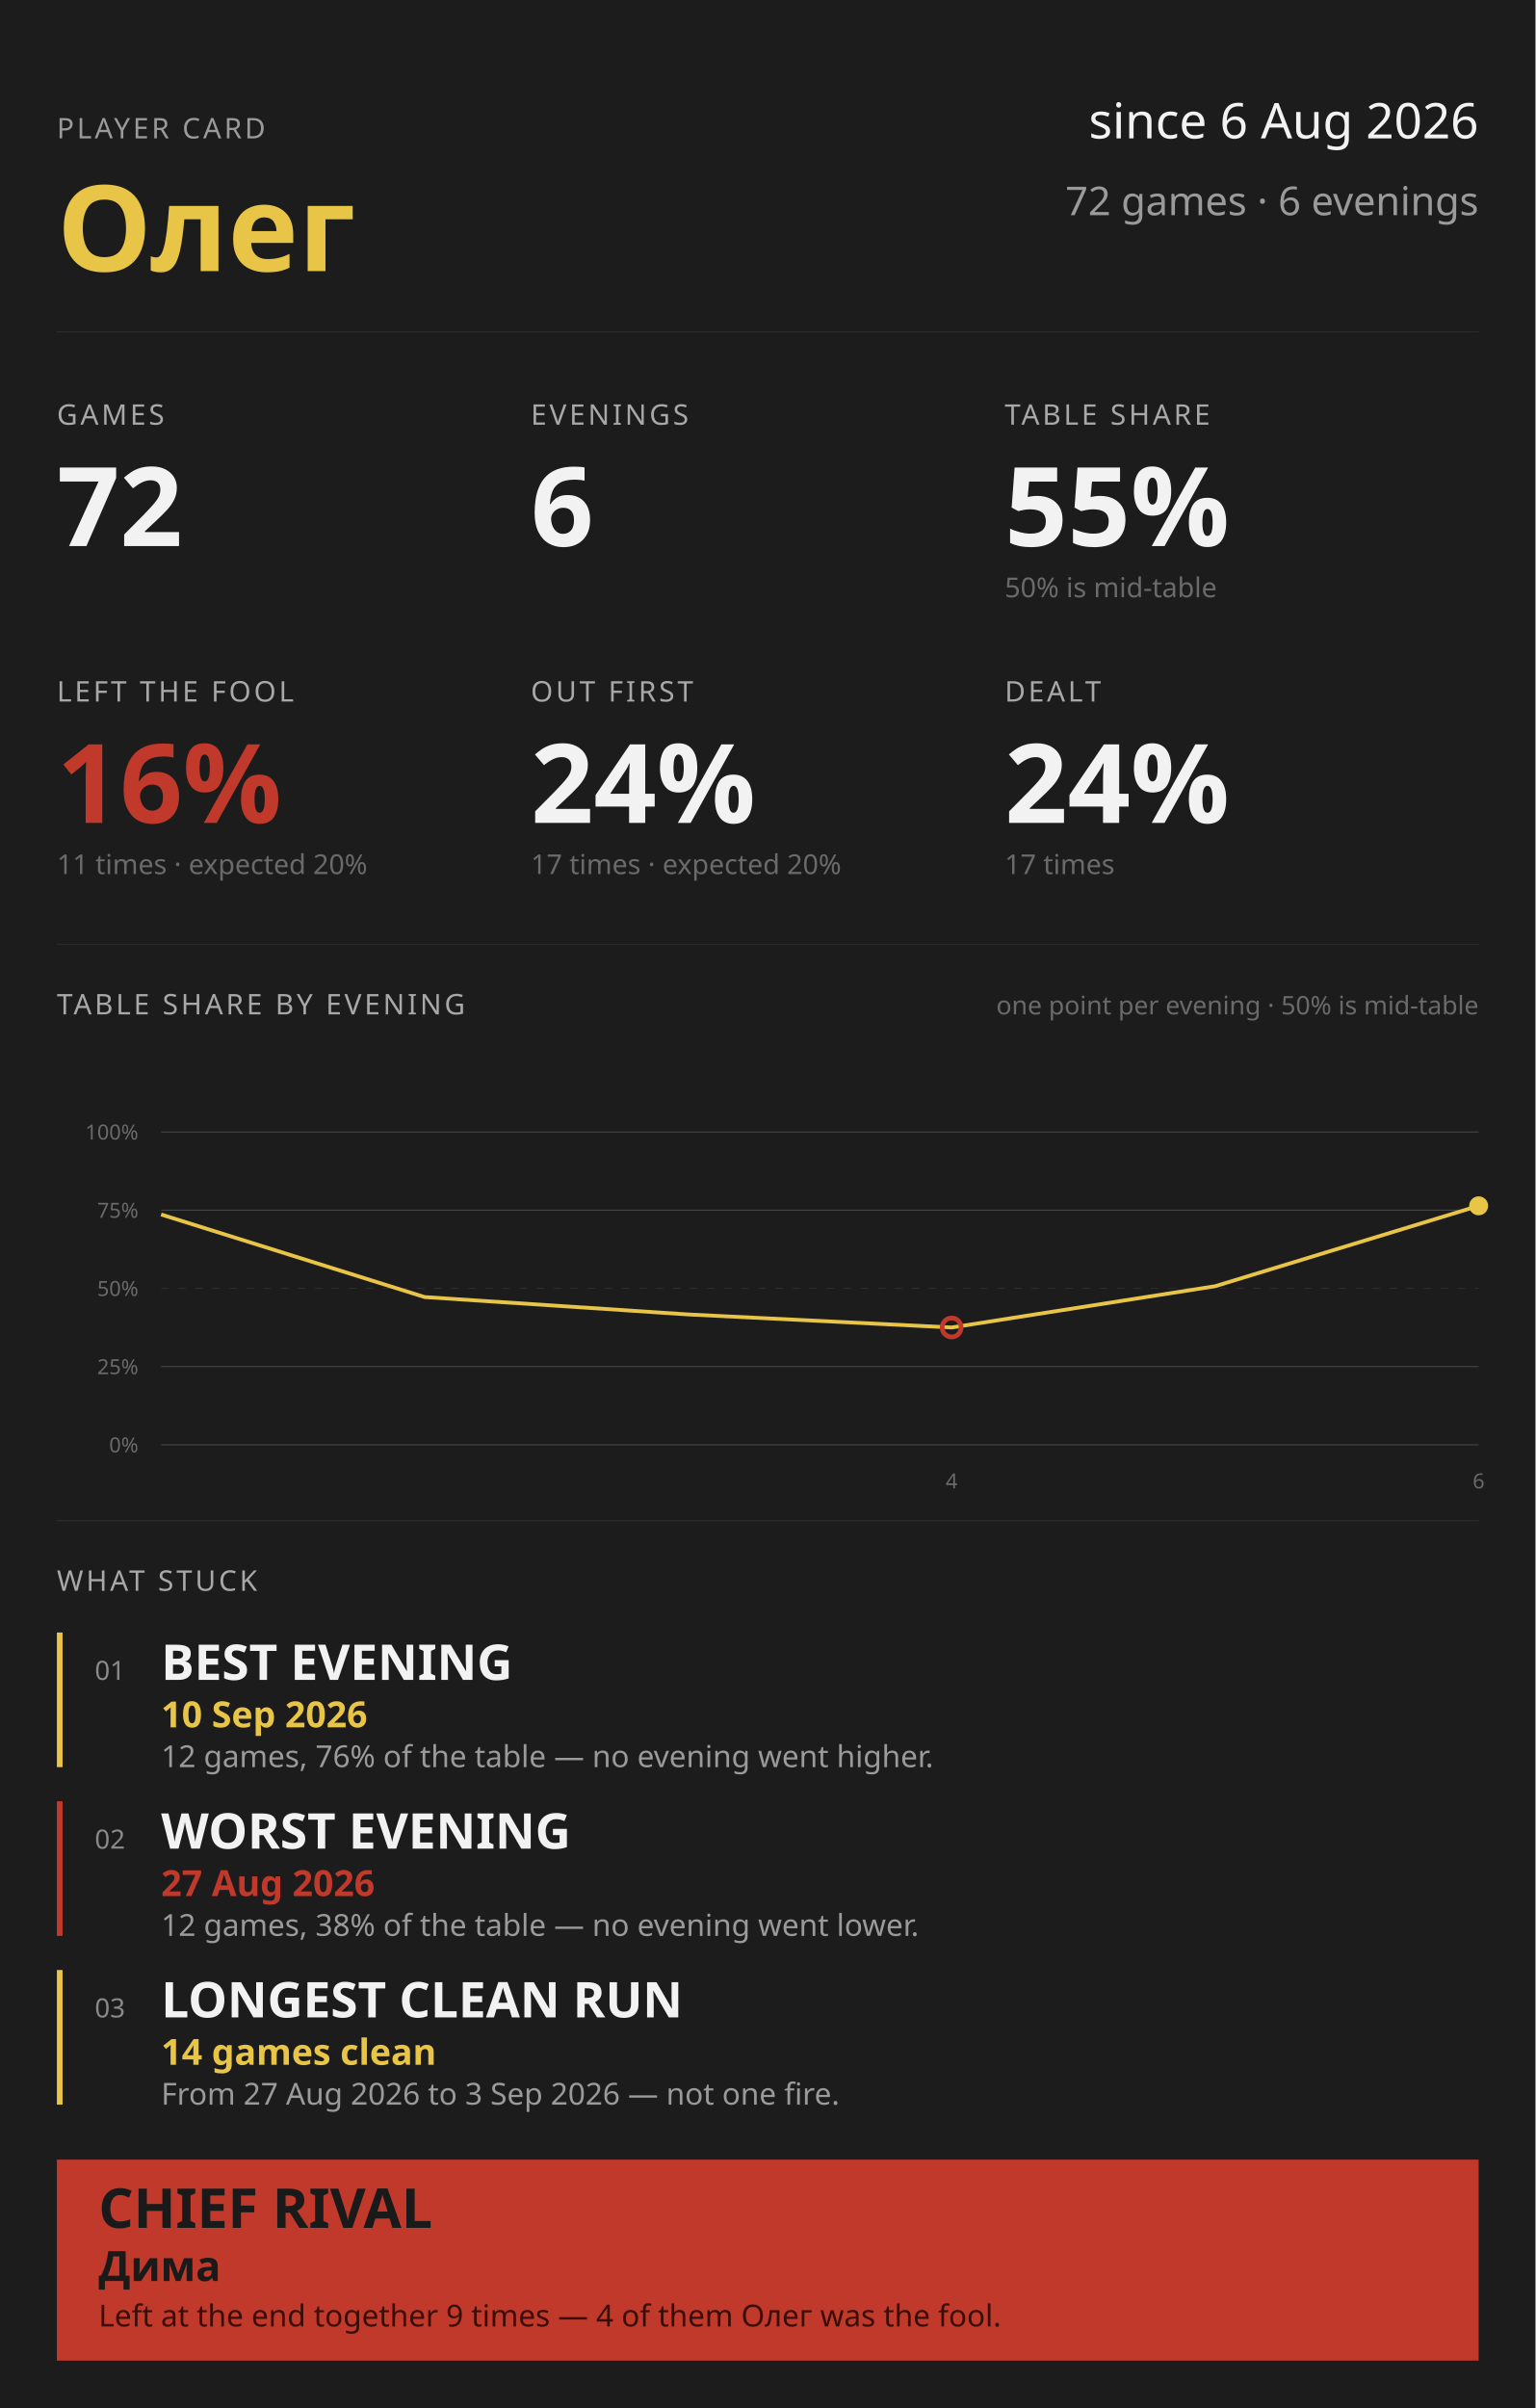
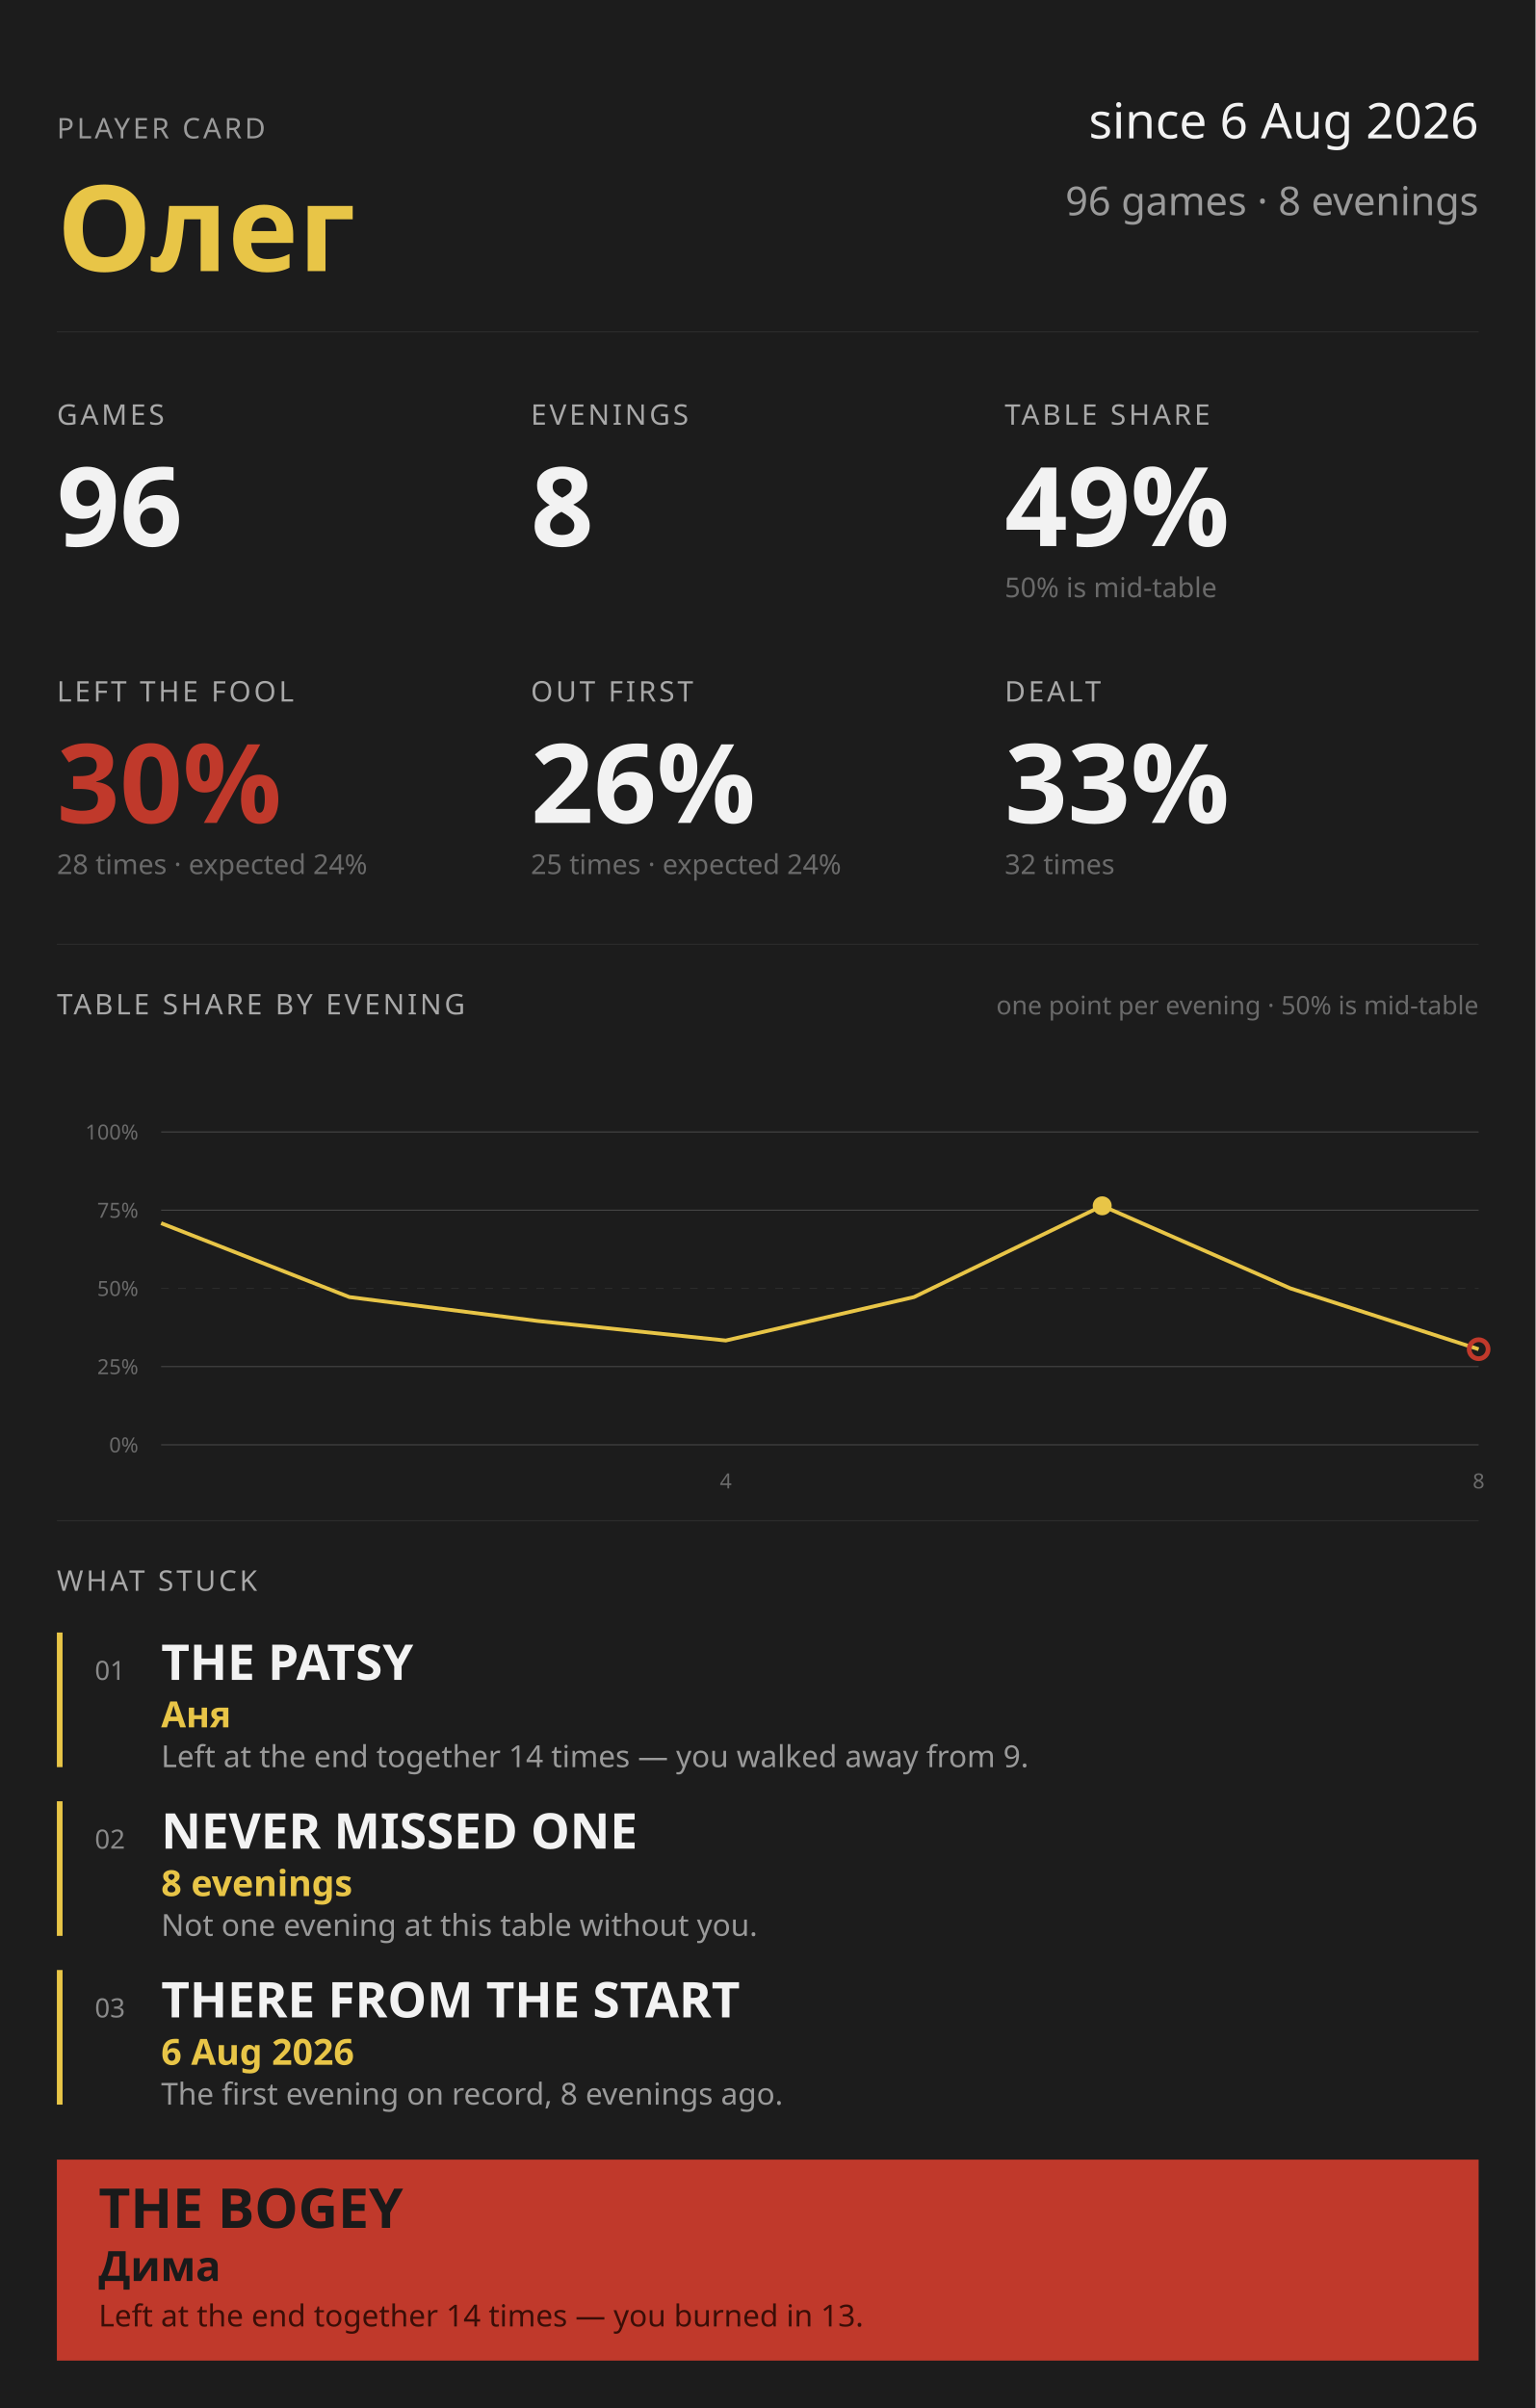
<svg xmlns="http://www.w3.org/2000/svg" width="1620" height="2540" viewBox="0 0 1620 2540">
  <rect x="0" y="0" width="1620" height="2540" fill="#1c1c1c" />
  <text x="60" y="146" fill="#9a9a9a" font-family="Noto Sans" font-size="30" letter-spacing="3">PLAYER CARD</text>
  <text x="60" y="286" fill="#e8c547" font-family="Noto Sans" font-weight="bold" font-size="126">Олег</text>
  <text x="1560" y="146" fill="#f2f2f2" font-family="Noto Sans" font-size="52" text-anchor="end">since 6 Aug 2026</text>
-   <text x="1560" y="227" fill="#9a9a9a" font-family="Noto Sans" font-size="42" text-anchor="end">72 games · 6 evenings</text>
+   <text x="1560" y="227" fill="#9a9a9a" font-family="Noto Sans" font-size="42" text-anchor="end">96 games · 8 evenings</text>
  <line x1="60" y1="350" x2="1560" y2="350" stroke="#2e2e2e" stroke-width="1" />
  <text x="60" y="448" fill="#a8a8a8" font-family="Noto Sans" font-size="30" letter-spacing="3">GAMES</text>
-   <text x="60" y="576" fill="#f2f2f2" font-family="Noto Sans" font-weight="bold" font-size="116">72</text>
+   <text x="60" y="576" fill="#f2f2f2" font-family="Noto Sans" font-weight="bold" font-size="116">96</text>
  <text x="560" y="448" fill="#a8a8a8" font-family="Noto Sans" font-size="30" letter-spacing="3">EVENINGS</text>
-   <text x="560" y="576" fill="#f2f2f2" font-family="Noto Sans" font-weight="bold" font-size="116">6</text>
+   <text x="560" y="576" fill="#f2f2f2" font-family="Noto Sans" font-weight="bold" font-size="116">8</text>
  <text x="1060" y="448" fill="#a8a8a8" font-family="Noto Sans" font-size="30" letter-spacing="3">TABLE SHARE</text>
-   <text x="1060" y="576" fill="#f2f2f2" font-family="Noto Sans" font-weight="bold" font-size="116">55%</text>
+   <text x="1060" y="576" fill="#f2f2f2" font-family="Noto Sans" font-weight="bold" font-size="116">49%</text>
  <text x="1060" y="630" fill="#6a6a6a" font-family="Noto Sans" font-size="29">50% is mid-table</text>
  <text x="60" y="740" fill="#a8a8a8" font-family="Noto Sans" font-size="30" letter-spacing="3">LEFT THE FOOL</text>
-   <text x="60" y="868" fill="#c0392b" font-family="Noto Sans" font-weight="bold" font-size="116">16%</text>
-   <text x="60" y="922" fill="#6a6a6a" font-family="Noto Sans" font-size="29">11 times · expected 20%</text>
+   <text x="60" y="868" fill="#c0392b" font-family="Noto Sans" font-weight="bold" font-size="116">30%</text>
+   <text x="60" y="922" fill="#6a6a6a" font-family="Noto Sans" font-size="29">28 times · expected 24%</text>
  <text x="560" y="740" fill="#a8a8a8" font-family="Noto Sans" font-size="30" letter-spacing="3">OUT FIRST</text>
-   <text x="560" y="868" fill="#f2f2f2" font-family="Noto Sans" font-weight="bold" font-size="116">24%</text>
-   <text x="560" y="922" fill="#6a6a6a" font-family="Noto Sans" font-size="29">17 times · expected 20%</text>
+   <text x="560" y="868" fill="#f2f2f2" font-family="Noto Sans" font-weight="bold" font-size="116">26%</text>
+   <text x="560" y="922" fill="#6a6a6a" font-family="Noto Sans" font-size="29">25 times · expected 24%</text>
  <text x="1060" y="740" fill="#a8a8a8" font-family="Noto Sans" font-size="30" letter-spacing="3">DEALT</text>
-   <text x="1060" y="868" fill="#f2f2f2" font-family="Noto Sans" font-weight="bold" font-size="116">24%</text>
-   <text x="1060" y="922" fill="#6a6a6a" font-family="Noto Sans" font-size="29">17 times</text>
+   <text x="1060" y="868" fill="#f2f2f2" font-family="Noto Sans" font-weight="bold" font-size="116">33%</text>
+   <text x="1060" y="922" fill="#6a6a6a" font-family="Noto Sans" font-size="29">32 times</text>
  <line x1="60" y1="996" x2="1560" y2="996" stroke="#2e2e2e" stroke-width="1" />
  <text x="60" y="1070" fill="#a8a8a8" font-family="Noto Sans" font-size="30" letter-spacing="3">TABLE SHARE BY EVENING</text>
  <text x="1560" y="1070" fill="#6a6a6a" font-family="Noto Sans" font-size="27" text-anchor="end">one point per evening · 50% is mid-table</text>
  <line x1="170" y1="1524" x2="1560" y2="1524" stroke="#4a4a4a" stroke-width="1" />
  <text x="146" y="1532" fill="#6a6a6a" font-family="Noto Sans" font-size="22" text-anchor="end">0%</text>
  <line x1="170" y1="1441.5" x2="1560" y2="1441.5" stroke="#4a4a4a" stroke-width="1" />
  <text x="146" y="1449.5" fill="#6a6a6a" font-family="Noto Sans" font-size="22" text-anchor="end">25%</text>
  <line x1="170" y1="1359" x2="1560" y2="1359" stroke="#2e2e2e" stroke-width="1" stroke-dasharray="8 10" />
  <text x="146" y="1367" fill="#6a6a6a" font-family="Noto Sans" font-size="22" text-anchor="end">50%</text>
  <line x1="170" y1="1276.5" x2="1560" y2="1276.5" stroke="#4a4a4a" stroke-width="1" />
  <text x="146" y="1284.5" fill="#6a6a6a" font-family="Noto Sans" font-size="22" text-anchor="end">75%</text>
  <line x1="170" y1="1194" x2="1560" y2="1194" stroke="#4a4a4a" stroke-width="1" />
  <text x="146" y="1202" fill="#6a6a6a" font-family="Noto Sans" font-size="22" text-anchor="end">100%</text>
-   <path d="M170 1281.08 L448 1368.17 L726 1386.5 L1004 1400.25 L1282 1356.71 L1560 1271.92" fill="none" stroke="#e8c547" stroke-width="4" />
-   <circle cx="1560" cy="1271.92" r="10" fill="#e8c547" />
-   <circle cx="1004" cy="1400.25" r="10" fill="none" stroke="#c0392b" stroke-width="5" />
-   <text x="1004" y="1570" fill="#6a6a6a" font-family="Noto Sans" font-size="22" text-anchor="middle">4</text>
-   <text x="1560" y="1570" fill="#6a6a6a" font-family="Noto Sans" font-size="22" text-anchor="middle">6</text>
+   <path d="M170 1290.25 L368.57 1368.17 L567.14 1393.38 L765.71 1414 L964.29 1368.17 L1162.86 1271.92 L1361.43 1359 L1560 1423.17" fill="none" stroke="#e8c547" stroke-width="4" />
+   <circle cx="1162.86" cy="1271.92" r="10" fill="#e8c547" />
+   <circle cx="1560" cy="1423.17" r="10" fill="none" stroke="#c0392b" stroke-width="5" />
+   <text x="765.71" y="1570" fill="#6a6a6a" font-family="Noto Sans" font-size="22" text-anchor="middle">4</text>
+   <text x="1560" y="1570" fill="#6a6a6a" font-family="Noto Sans" font-size="22" text-anchor="middle">8</text>
  <line x1="60" y1="1604" x2="1560" y2="1604" stroke="#2e2e2e" stroke-width="1" />
  <text x="60" y="1678" fill="#a8a8a8" font-family="Noto Sans" font-size="30" letter-spacing="3">WHAT STUCK</text>
  <rect x="60" y="1722" width="6" height="142" fill="#e8c547" />
  <text x="100" y="1772" fill="#8a8a8a" font-family="Noto Sans" font-size="28">01</text>
-   <text x="170" y="1772" fill="#f2f2f2" font-family="Noto Sans" font-weight="bold" font-size="52">BEST EVENING</text>
-   <text x="170" y="1822" fill="#e8c547" font-family="Noto Sans" font-weight="bold" font-size="38">10 Sep 2026</text>
-   <text x="170" y="1864" fill="#9a9a9a" font-family="Noto Sans" font-size="32">12 games, 76% of the table — no evening went higher.</text>
-   <rect x="60" y="1900" width="6" height="142" fill="#c0392b" />
+   <text x="170" y="1772" fill="#f2f2f2" font-family="Noto Sans" font-weight="bold" font-size="52">THE PATSY</text>
+   <text x="170" y="1822" fill="#e8c547" font-family="Noto Sans" font-weight="bold" font-size="38">Аня</text>
+   <text x="170" y="1864" fill="#9a9a9a" font-family="Noto Sans" font-size="32">Left at the end together 14 times — you walked away from 9.</text>
+   <rect x="60" y="1900" width="6" height="142" fill="#e8c547" />
  <text x="100" y="1950" fill="#8a8a8a" font-family="Noto Sans" font-size="28">02</text>
-   <text x="170" y="1950" fill="#f2f2f2" font-family="Noto Sans" font-weight="bold" font-size="52">WORST EVENING</text>
-   <text x="170" y="2000" fill="#c0392b" font-family="Noto Sans" font-weight="bold" font-size="38">27 Aug 2026</text>
-   <text x="170" y="2042" fill="#9a9a9a" font-family="Noto Sans" font-size="32">12 games, 38% of the table — no evening went lower.</text>
+   <text x="170" y="1950" fill="#f2f2f2" font-family="Noto Sans" font-weight="bold" font-size="52">NEVER MISSED ONE</text>
+   <text x="170" y="2000" fill="#e8c547" font-family="Noto Sans" font-weight="bold" font-size="38">8 evenings</text>
+   <text x="170" y="2042" fill="#9a9a9a" font-family="Noto Sans" font-size="32">Not one evening at this table without you.</text>
  <rect x="60" y="2078" width="6" height="142" fill="#e8c547" />
  <text x="100" y="2128" fill="#8a8a8a" font-family="Noto Sans" font-size="28">03</text>
-   <text x="170" y="2128" fill="#f2f2f2" font-family="Noto Sans" font-weight="bold" font-size="52">LONGEST CLEAN RUN</text>
-   <text x="170" y="2178" fill="#e8c547" font-family="Noto Sans" font-weight="bold" font-size="38">14 games clean</text>
-   <text x="170" y="2220" fill="#9a9a9a" font-family="Noto Sans" font-size="32">From 27 Aug 2026 to 3 Sep 2026 — not one fire.</text>
+   <text x="170" y="2128" fill="#f2f2f2" font-family="Noto Sans" font-weight="bold" font-size="52">THERE FROM THE START</text>
+   <text x="170" y="2178" fill="#e8c547" font-family="Noto Sans" font-weight="bold" font-size="38">6 Aug 2026</text>
+   <text x="170" y="2220" fill="#9a9a9a" font-family="Noto Sans" font-size="32">The first evening on record, 8 evenings ago.</text>
  <rect x="60" y="2278" width="1500" height="212" fill="#c0392b" />
-   <text x="104" y="2350" fill="#1a1a1a" font-family="Noto Sans" font-weight="bold" font-size="58">CHIEF RIVAL</text>
+   <text x="104" y="2350" fill="#1a1a1a" font-family="Noto Sans" font-weight="bold" font-size="58">THE BOGEY</text>
  <text x="104" y="2406" fill="#1a1a1a" font-family="Noto Sans" font-weight="bold" font-size="44">Дима</text>
-   <text x="104" y="2454" fill="#3a0e07" font-family="Noto Sans" font-size="32">Left at the end together 9 times — 4 of them Олег was the fool.</text>
+   <text x="104" y="2454" fill="#3a0e07" font-family="Noto Sans" font-size="32">Left at the end together 14 times — you burned in 13.</text>
</svg>
